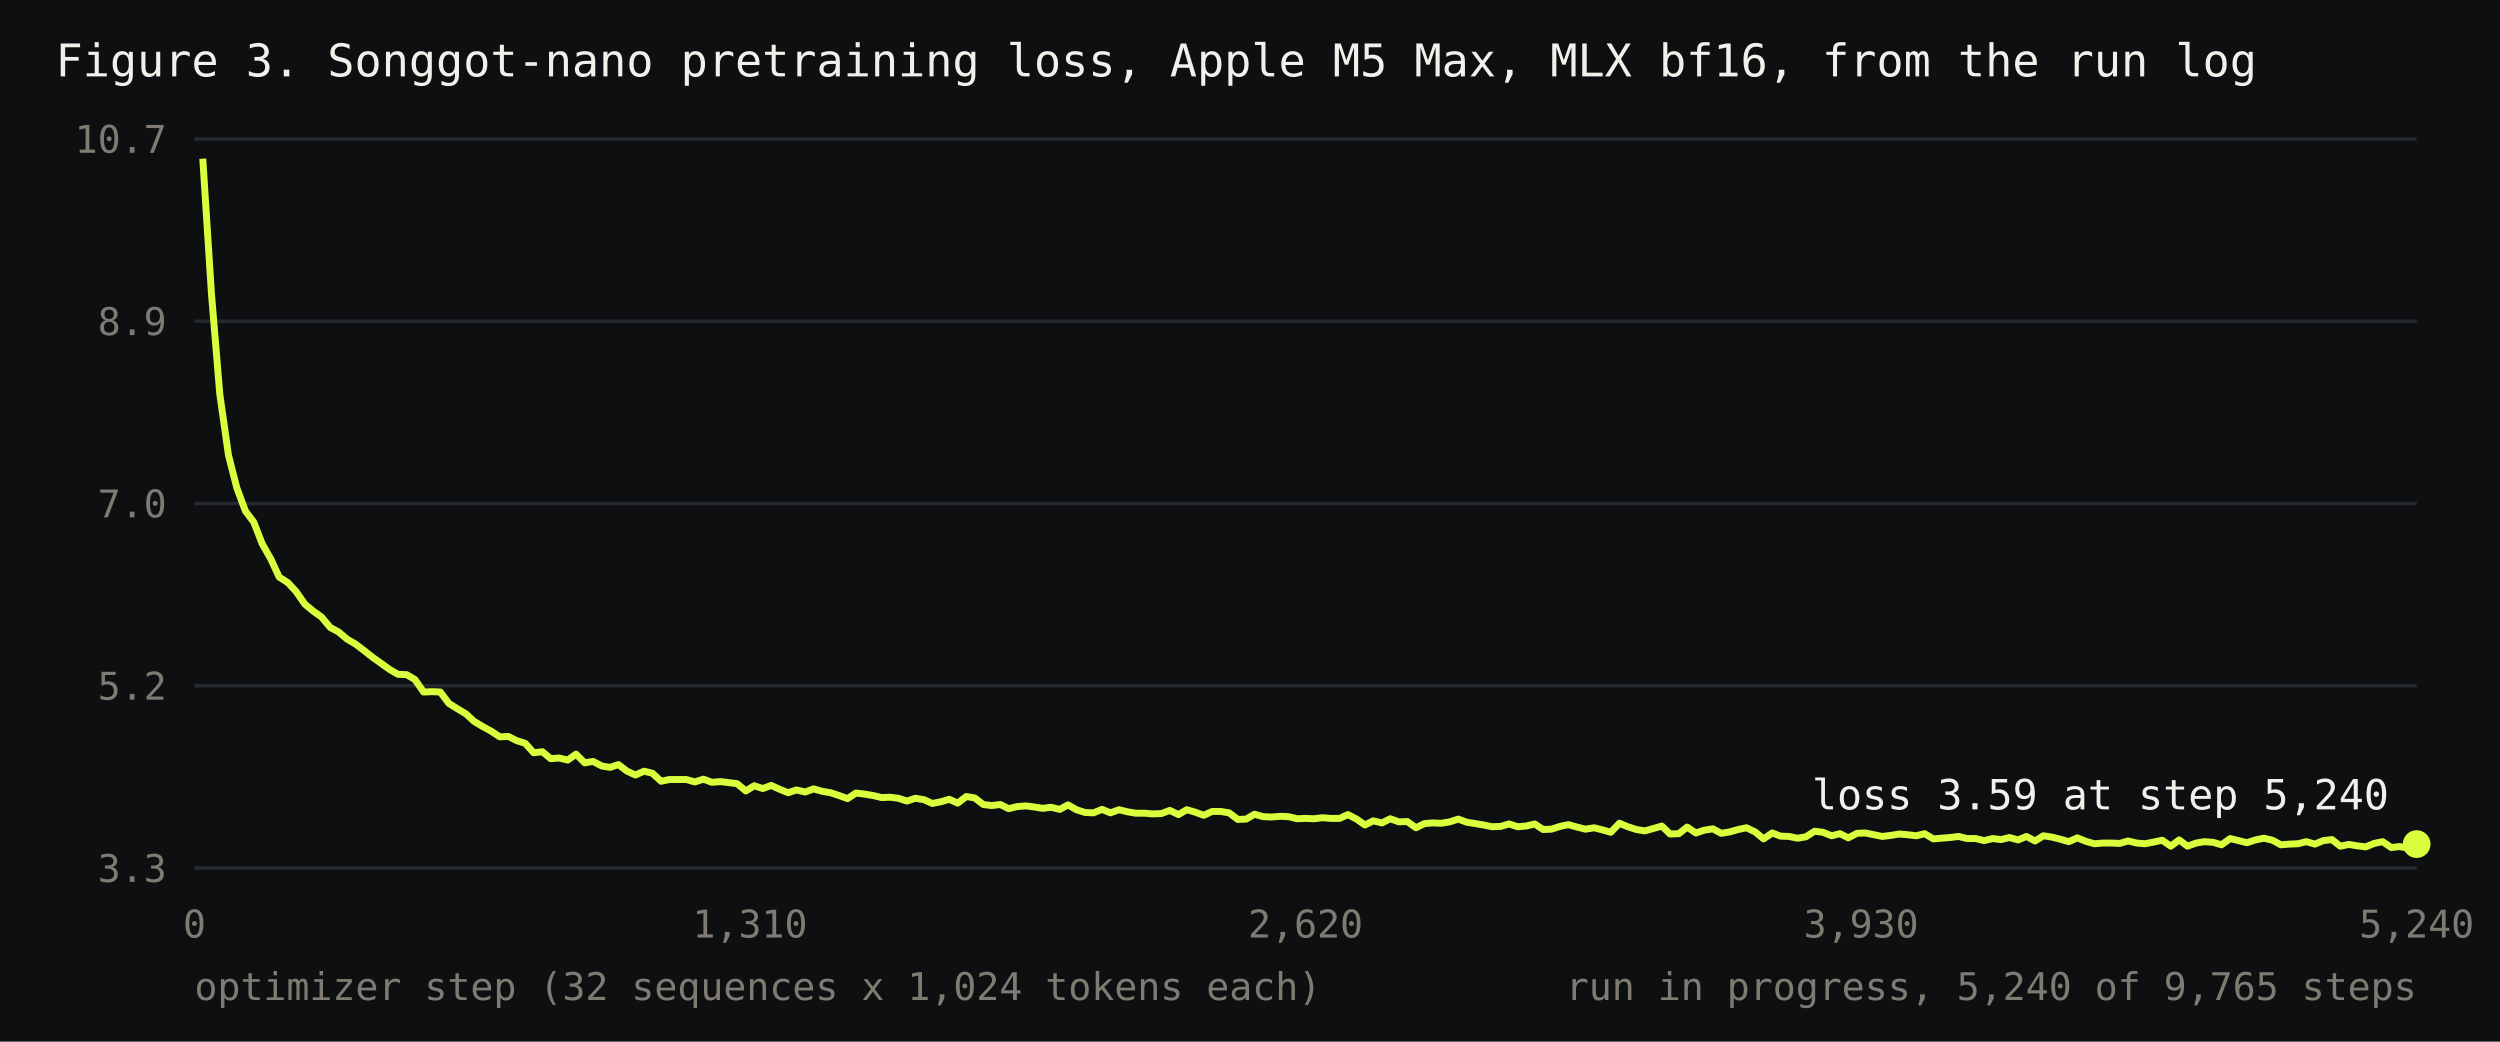
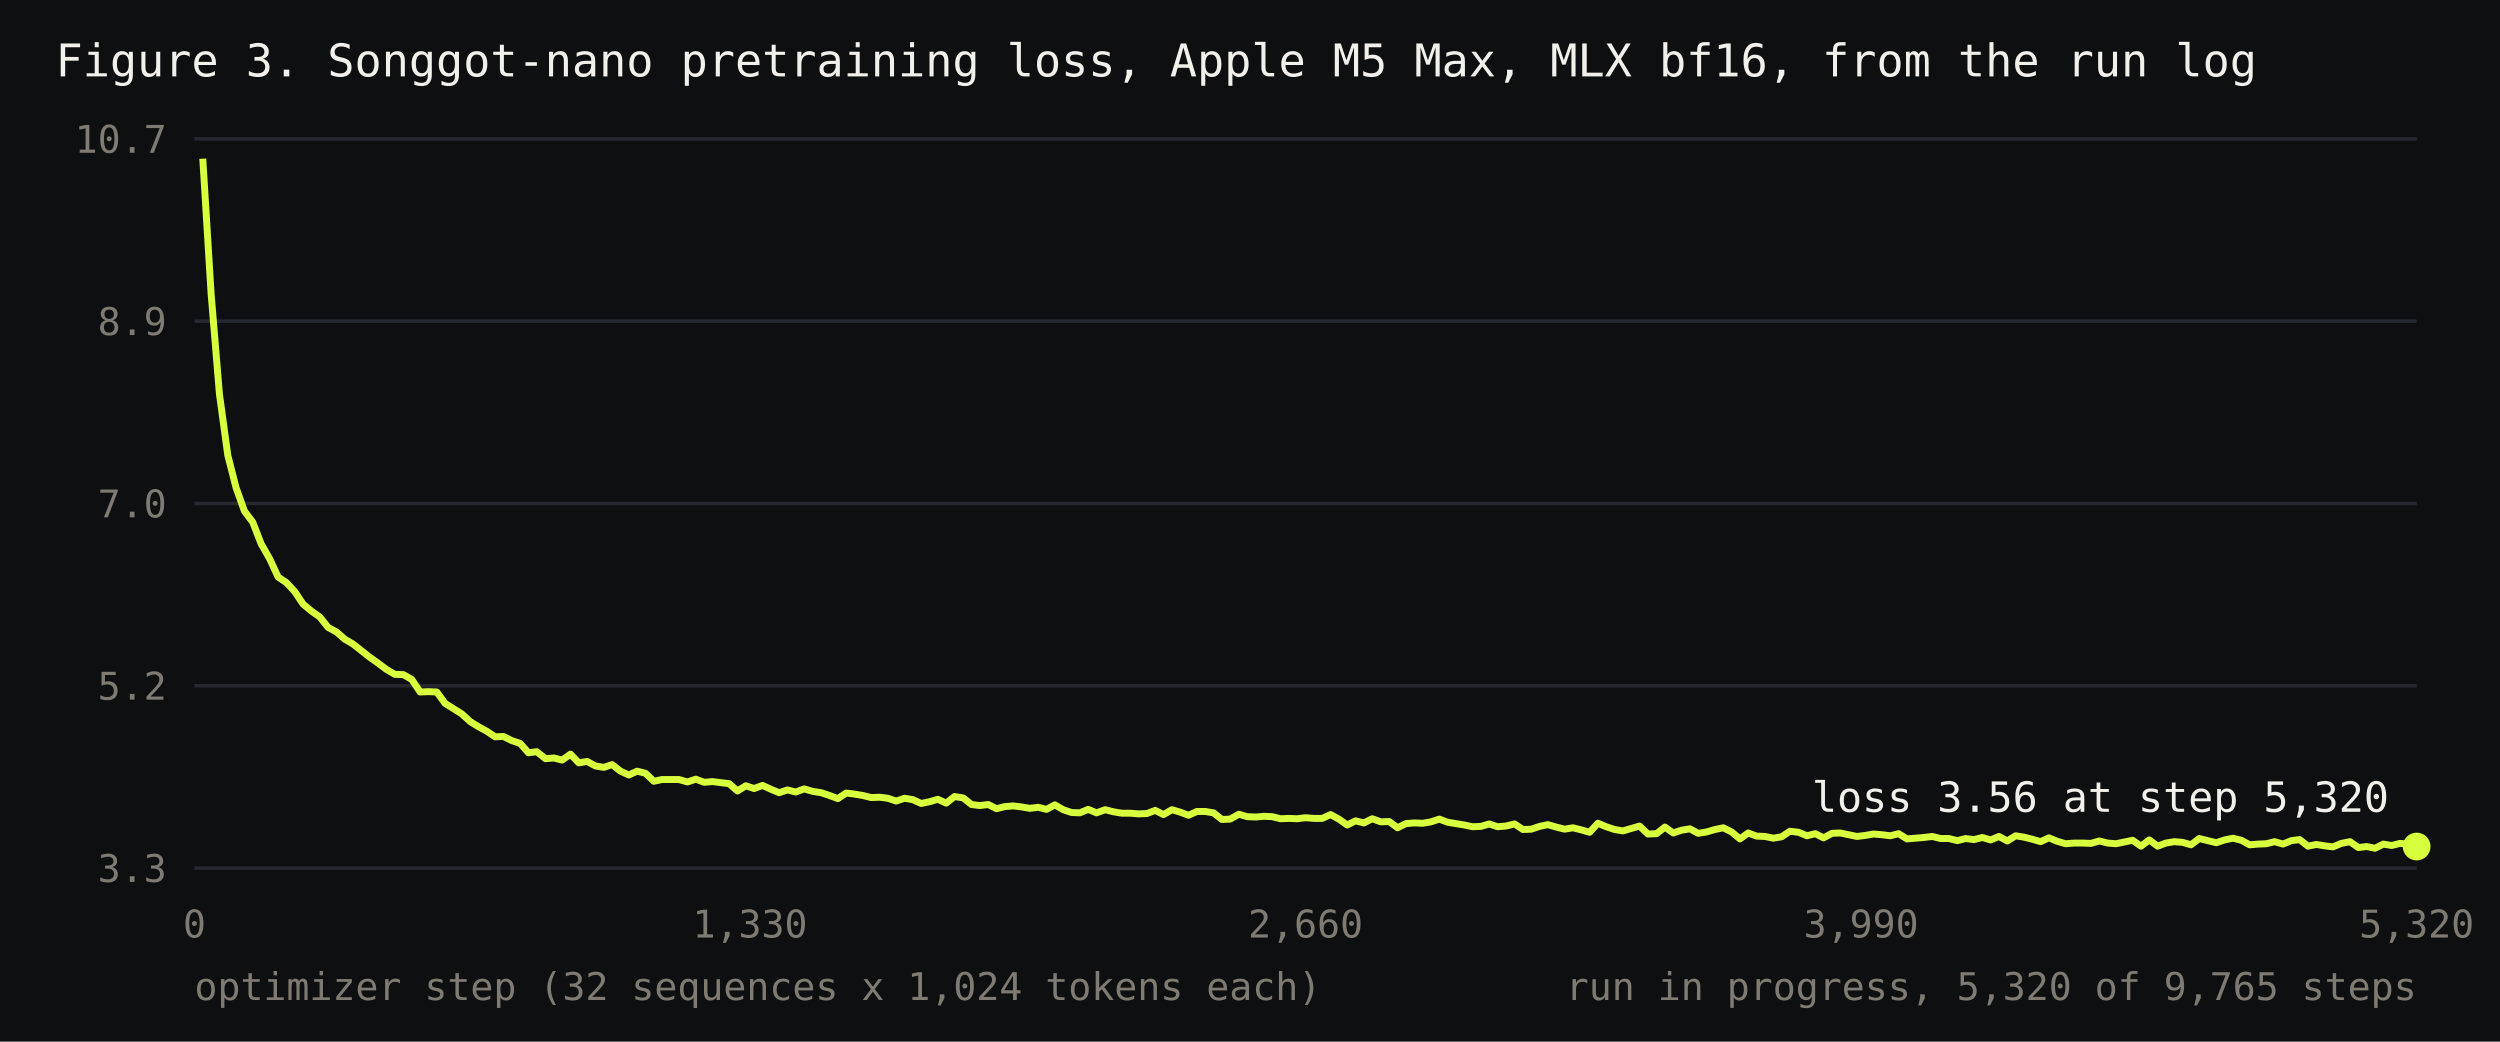
<svg xmlns="http://www.w3.org/2000/svg" viewBox="0 0 720 300" width="100%" role="img" aria-label="Figure 3. Songgot-nano pretraining loss, Apple M5 Max, MLX bf16, from the run log" font-family="IBM Plex Mono, Menlo, monospace" font-size="12">
  <rect width="720" height="300" fill="#0e0f11" />
  <text x="16" y="22" fill="#f2f0ea" font-size="13" font-weight="500">Figure 3. Songgot-nano pretraining loss, Apple M5 Max, MLX bf16, from the run log</text>
  <line x1="56" x2="696" y1="250.0" y2="250.0" stroke="#262a30" />
  <text x="48" y="254.0" fill="#7f7b72" text-anchor="end" font-size="11">3.3</text>
  <line x1="56" x2="696" y1="197.5" y2="197.5" stroke="#262a30" />
  <text x="48" y="201.5" fill="#7f7b72" text-anchor="end" font-size="11">5.2</text>
  <line x1="56" x2="696" y1="145.0" y2="145.0" stroke="#262a30" />
  <text x="48" y="149.0" fill="#7f7b72" text-anchor="end" font-size="11">7.0</text>
  <line x1="56" x2="696" y1="92.5" y2="92.5" stroke="#262a30" />
  <text x="48" y="96.5" fill="#7f7b72" text-anchor="end" font-size="11">8.9</text>
  <line x1="56" x2="696" y1="40.0" y2="40.0" stroke="#262a30" />
  <text x="48" y="44.0" fill="#7f7b72" text-anchor="end" font-size="11">10.7</text>
  <text x="56.0" y="270" fill="#7f7b72" text-anchor="middle" font-size="11">0</text>
-   <text x="216.0" y="270" fill="#7f7b72" text-anchor="middle" font-size="11">1,310</text>
-   <text x="376.0" y="270" fill="#7f7b72" text-anchor="middle" font-size="11">2,620</text>
-   <text x="536.0" y="270" fill="#7f7b72" text-anchor="middle" font-size="11">3,930</text>
-   <text x="696.0" y="270" fill="#7f7b72" text-anchor="middle" font-size="11">5,240</text>
-   <path d="M58.4,45.7 L60.9,84.6 L63.3,113.5 L65.8,131.1 L68.2,140.5 L70.7,147.2 L73.1,150.4 L75.5,156.6 L78.0,161.0 L80.4,166.2 L82.9,167.8 L85.3,170.4 L87.8,174.0 L90.2,176.0 L92.6,177.7 L95.1,180.7 L97.5,182.0 L100.0,184.1 L102.4,185.5 L104.9,187.4 L107.3,189.3 L109.7,191.0 L112.2,192.8 L114.6,194.2 L117.1,194.3 L119.5,195.7 L122.0,199.3 L124.4,199.2 L126.8,199.3 L129.3,202.6 L131.7,204.1 L134.2,205.6 L136.6,207.8 L139.1,209.3 L141.5,210.6 L143.9,212.2 L146.4,212.1 L148.8,213.3 L151.3,214.1 L153.7,216.8 L156.2,216.5 L158.6,218.5 L161.0,218.3 L163.5,218.9 L165.9,217.2 L168.4,219.7 L170.8,219.3 L173.3,220.6 L175.7,221.0 L178.1,220.2 L180.6,222.1 L183.0,223.2 L185.5,222.1 L187.9,222.7 L190.4,225.0 L192.8,224.5 L195.2,224.5 L197.7,224.5 L200.1,225.2 L202.6,224.4 L205.0,225.3 L207.5,225.1 L209.9,225.4 L212.3,225.7 L214.8,227.8 L217.2,226.3 L219.7,227.1 L222.1,226.2 L224.5,227.3 L227.0,228.3 L229.4,227.5 L231.9,228.1 L234.3,227.2 L236.8,227.9 L239.2,228.3 L241.6,229.1 L244.1,230.0 L246.5,228.4 L249.0,228.7 L251.4,229.1 L253.9,229.7 L256.3,229.6 L258.7,229.9 L261.2,230.7 L263.6,229.9 L266.1,230.3 L268.5,231.4 L271.0,230.9 L273.4,230.2 L275.8,231.3 L278.3,229.4 L280.7,229.8 L283.2,231.7 L285.6,232.0 L288.1,231.7 L290.5,232.9 L292.9,232.3 L295.4,232.1 L297.8,232.4 L300.3,232.8 L302.7,232.5 L305.2,233.1 L307.6,231.8 L310.0,233.2 L312.5,234.0 L314.9,234.1 L317.4,233.1 L319.8,234.1 L322.3,233.2 L324.7,233.8 L327.1,234.2 L329.6,234.2 L332.0,234.4 L334.5,234.3 L336.9,233.4 L339.4,234.6 L341.8,233.2 L344.2,233.9 L346.7,234.8 L349.1,233.7 L351.6,233.7 L354.0,234.1 L356.5,236.0 L358.9,235.9 L361.3,234.5 L363.8,235.2 L366.2,235.3 L368.7,235.1 L371.1,235.2 L373.6,235.8 L376.0,235.7 L378.4,235.8 L380.9,235.5 L383.3,235.7 L385.8,235.7 L388.2,234.6 L390.7,235.9 L393.1,237.6 L395.5,236.4 L398.0,237.0 L400.4,235.8 L402.9,236.7 L405.3,236.6 L407.8,238.4 L410.2,237.2 L412.6,237.0 L415.1,237.1 L417.5,236.7 L420.0,235.9 L422.4,236.8 L424.9,237.2 L427.3,237.6 L429.7,238.1 L432.2,238.0 L434.6,237.3 L437.1,238.1 L439.5,237.9 L442.0,237.3 L444.4,238.9 L446.8,238.8 L449.3,238.0 L451.7,237.5 L454.2,238.2 L456.6,238.8 L459.1,238.4 L461.5,239.0 L463.9,239.7 L466.4,237.1 L468.8,238.1 L471.3,238.9 L473.7,239.3 L476.2,238.6 L478.6,237.9 L481.0,240.2 L483.5,240.1 L485.9,238.2 L488.4,239.9 L490.8,239.1 L493.3,238.7 L495.7,240.0 L498.1,239.6 L500.6,238.9 L503.0,238.4 L505.5,239.6 L507.9,241.6 L510.4,239.9 L512.8,240.8 L515.2,240.9 L517.7,241.4 L520.1,241.0 L522.6,239.4 L525.0,239.7 L527.5,240.7 L529.9,240.1 L532.3,241.3 L534.8,240.0 L537.2,239.9 L539.7,240.4 L542.1,240.9 L544.5,240.6 L547.0,240.2 L549.4,240.4 L551.9,240.7 L554.3,240.1 L556.8,241.6 L559.2,241.4 L561.6,241.2 L564.1,240.9 L566.5,241.5 L569.0,241.5 L571.4,242.1 L573.9,241.5 L576.3,241.8 L578.7,241.2 L581.2,241.9 L583.6,240.9 L586.1,242.2 L588.5,240.7 L591.0,241.1 L593.4,241.7 L595.8,242.4 L598.3,241.3 L600.7,242.3 L603.2,243.0 L605.6,242.8 L608.1,242.8 L610.5,242.9 L612.9,242.2 L615.4,242.8 L617.8,243.0 L620.3,242.5 L622.7,242.0 L625.2,243.7 L627.6,241.9 L630.0,243.7 L632.5,242.8 L634.9,242.4 L637.4,242.6 L639.8,243.3 L642.3,241.5 L644.7,242.1 L647.1,242.7 L649.6,241.9 L652.0,241.4 L654.5,242.0 L656.9,243.3 L659.4,243.1 L661.8,243.0 L664.2,242.4 L666.7,243.1 L669.1,242.1 L671.6,241.8 L674.0,243.7 L676.5,243.2 L678.9,243.6 L681.3,243.9 L683.8,242.9 L686.2,242.4 L688.7,244.1 L691.1,243.8 L693.6,244.3 L696.0,243.1" fill="none" stroke="#d8ff3d" stroke-width="2" stroke-linejoin="round" />
-   <circle cx="696.0" cy="243.1" r="4" fill="#d8ff3d" />
-   <text x="688.0" y="233.1" fill="#f2f0ea" text-anchor="end">loss 3.59 at step 5,240</text>
+   <text x="216.0" y="270" fill="#7f7b72" text-anchor="middle" font-size="11">1,330</text>
+   <text x="376.0" y="270" fill="#7f7b72" text-anchor="middle" font-size="11">2,660</text>
+   <text x="536.0" y="270" fill="#7f7b72" text-anchor="middle" font-size="11">3,990</text>
+   <text x="696.0" y="270" fill="#7f7b72" text-anchor="middle" font-size="11">5,320</text>
+   <path d="M58.4,45.7 L60.8,84.6 L63.2,113.5 L65.6,131.1 L68.0,140.5 L70.4,147.2 L72.8,150.4 L75.2,156.6 L77.7,161.0 L80.1,166.2 L82.5,167.8 L84.9,170.4 L87.3,174.0 L89.7,176.0 L92.1,177.7 L94.5,180.7 L96.9,182.0 L99.3,184.1 L101.7,185.5 L104.1,187.4 L106.5,189.3 L108.9,191.0 L111.3,192.8 L113.7,194.2 L116.2,194.3 L118.6,195.7 L121.0,199.3 L123.4,199.2 L125.8,199.3 L128.2,202.6 L130.6,204.1 L133.0,205.6 L135.4,207.8 L137.8,209.3 L140.2,210.6 L142.6,212.2 L145.0,212.1 L147.4,213.3 L149.8,214.1 L152.2,216.8 L154.6,216.5 L157.1,218.5 L159.5,218.3 L161.9,218.9 L164.3,217.2 L166.7,219.7 L169.1,219.3 L171.5,220.6 L173.9,221.0 L176.3,220.2 L178.7,222.1 L181.1,223.2 L183.5,222.1 L185.9,222.7 L188.3,225.0 L190.7,224.5 L193.1,224.5 L195.5,224.5 L198.0,225.2 L200.4,224.4 L202.8,225.3 L205.2,225.1 L207.6,225.4 L210.0,225.7 L212.4,227.8 L214.8,226.3 L217.2,227.1 L219.6,226.2 L222.0,227.3 L224.4,228.3 L226.8,227.5 L229.2,228.1 L231.6,227.2 L234.0,227.9 L236.5,228.3 L238.9,229.1 L241.3,230.0 L243.7,228.4 L246.1,228.7 L248.5,229.1 L250.9,229.7 L253.3,229.6 L255.7,229.9 L258.1,230.7 L260.5,229.9 L262.9,230.3 L265.3,231.4 L267.7,230.9 L270.1,230.2 L272.5,231.3 L274.9,229.4 L277.4,229.8 L279.8,231.7 L282.2,232.0 L284.6,231.7 L287.0,232.9 L289.4,232.3 L291.8,232.1 L294.2,232.4 L296.6,232.8 L299.0,232.5 L301.4,233.1 L303.8,231.8 L306.2,233.2 L308.6,234.0 L311.0,234.1 L313.4,233.1 L315.8,234.1 L318.3,233.2 L320.7,233.8 L323.1,234.2 L325.5,234.2 L327.9,234.4 L330.3,234.3 L332.7,233.4 L335.1,234.6 L337.5,233.2 L339.9,233.9 L342.3,234.8 L344.7,233.7 L347.1,233.7 L349.5,234.1 L351.9,236.0 L354.3,235.9 L356.8,234.5 L359.2,235.2 L361.6,235.3 L364.0,235.1 L366.4,235.2 L368.8,235.8 L371.2,235.7 L373.6,235.8 L376.0,235.5 L378.4,235.7 L380.8,235.7 L383.2,234.6 L385.6,235.9 L388.0,237.6 L390.4,236.4 L392.8,237.0 L395.2,235.8 L397.7,236.7 L400.1,236.6 L402.5,238.4 L404.9,237.2 L407.3,237.0 L409.7,237.1 L412.1,236.7 L414.5,235.9 L416.9,236.8 L419.3,237.2 L421.7,237.6 L424.1,238.1 L426.5,238.0 L428.9,237.3 L431.3,238.1 L433.7,237.9 L436.2,237.3 L438.6,238.9 L441.0,238.8 L443.4,238.0 L445.8,237.5 L448.2,238.2 L450.6,238.8 L453.0,238.4 L455.4,239.0 L457.8,239.7 L460.2,237.1 L462.6,238.1 L465.0,238.9 L467.4,239.3 L469.8,238.6 L472.2,237.9 L474.6,240.2 L477.1,240.1 L479.5,238.2 L481.9,239.9 L484.3,239.1 L486.7,238.7 L489.1,240.0 L491.5,239.6 L493.9,238.9 L496.3,238.4 L498.7,239.6 L501.1,241.6 L503.5,239.9 L505.9,240.8 L508.3,240.9 L510.7,241.4 L513.1,241.0 L515.5,239.4 L518.0,239.7 L520.4,240.7 L522.8,240.1 L525.2,241.3 L527.6,240.0 L530.0,239.9 L532.4,240.4 L534.8,240.9 L537.2,240.6 L539.6,240.2 L542.0,240.4 L544.4,240.7 L546.8,240.1 L549.2,241.6 L551.6,241.4 L554.0,241.2 L556.5,240.9 L558.9,241.5 L561.3,241.5 L563.7,242.1 L566.1,241.5 L568.5,241.8 L570.9,241.2 L573.3,241.9 L575.7,240.9 L578.1,242.2 L580.5,240.7 L582.9,241.1 L585.3,241.7 L587.7,242.4 L590.1,241.3 L592.5,242.3 L594.9,243.0 L597.4,242.8 L599.8,242.8 L602.2,242.9 L604.6,242.2 L607.0,242.8 L609.4,243.0 L611.8,242.5 L614.2,242.0 L616.6,243.7 L619.0,241.9 L621.4,243.7 L623.8,242.8 L626.2,242.4 L628.6,242.6 L631.0,243.3 L633.4,241.5 L635.8,242.1 L638.3,242.7 L640.7,241.9 L643.1,241.4 L645.5,242.0 L647.9,243.3 L650.3,243.1 L652.7,243.0 L655.1,242.4 L657.5,243.1 L659.9,242.1 L662.3,241.8 L664.7,243.7 L667.1,243.2 L669.5,243.6 L671.9,243.9 L674.3,242.9 L676.8,242.4 L679.2,244.1 L681.6,243.8 L684.0,244.3 L686.4,243.1 L688.8,243.5 L691.2,242.9 L693.6,243.1 L696.0,243.8" fill="none" stroke="#d8ff3d" stroke-width="2" stroke-linejoin="round" />
+   <circle cx="696.0" cy="243.8" r="4" fill="#d8ff3d" />
+   <text x="688.0" y="233.8" fill="#f2f0ea" text-anchor="end">loss 3.56 at step 5,320</text>
  <text x="56" y="288" fill="#7f7b72" font-size="11">optimizer step (32 sequences x 1,024 tokens each)</text>
-   <text x="696" y="288" fill="#7f7b72" text-anchor="end" font-size="11">run in progress, 5,240 of 9,765 steps</text>
+   <text x="696" y="288" fill="#7f7b72" text-anchor="end" font-size="11">run in progress, 5,320 of 9,765 steps</text>
</svg>
